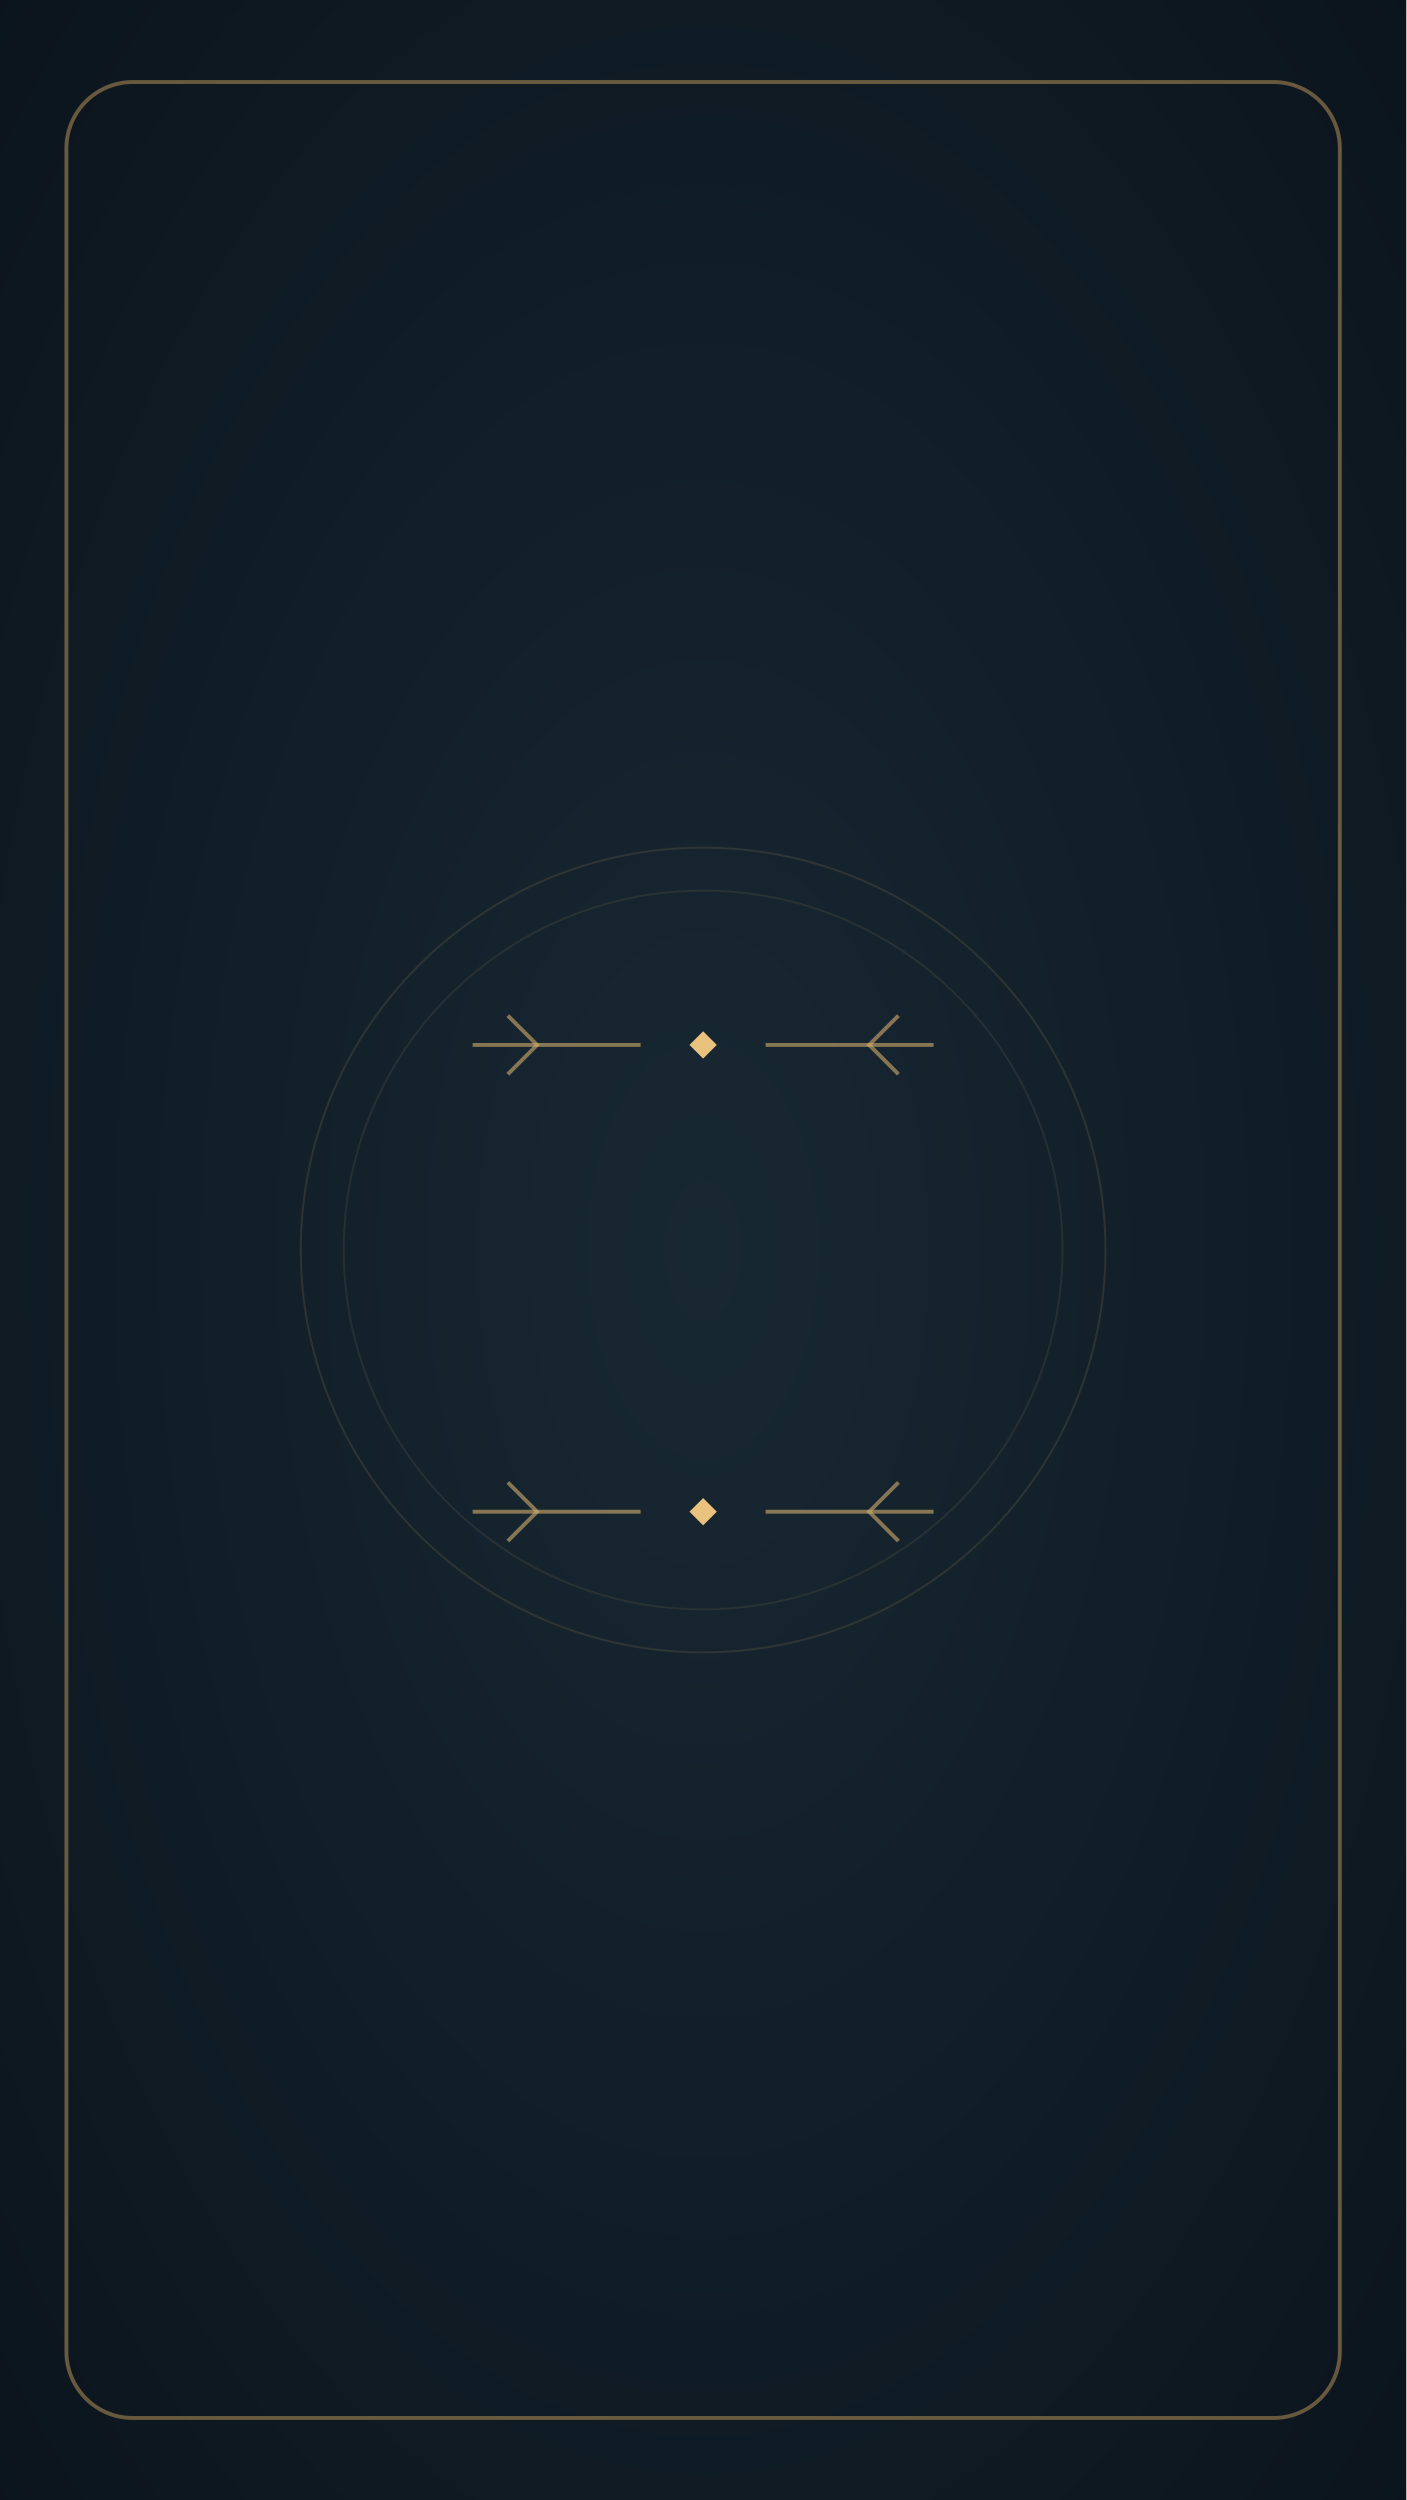
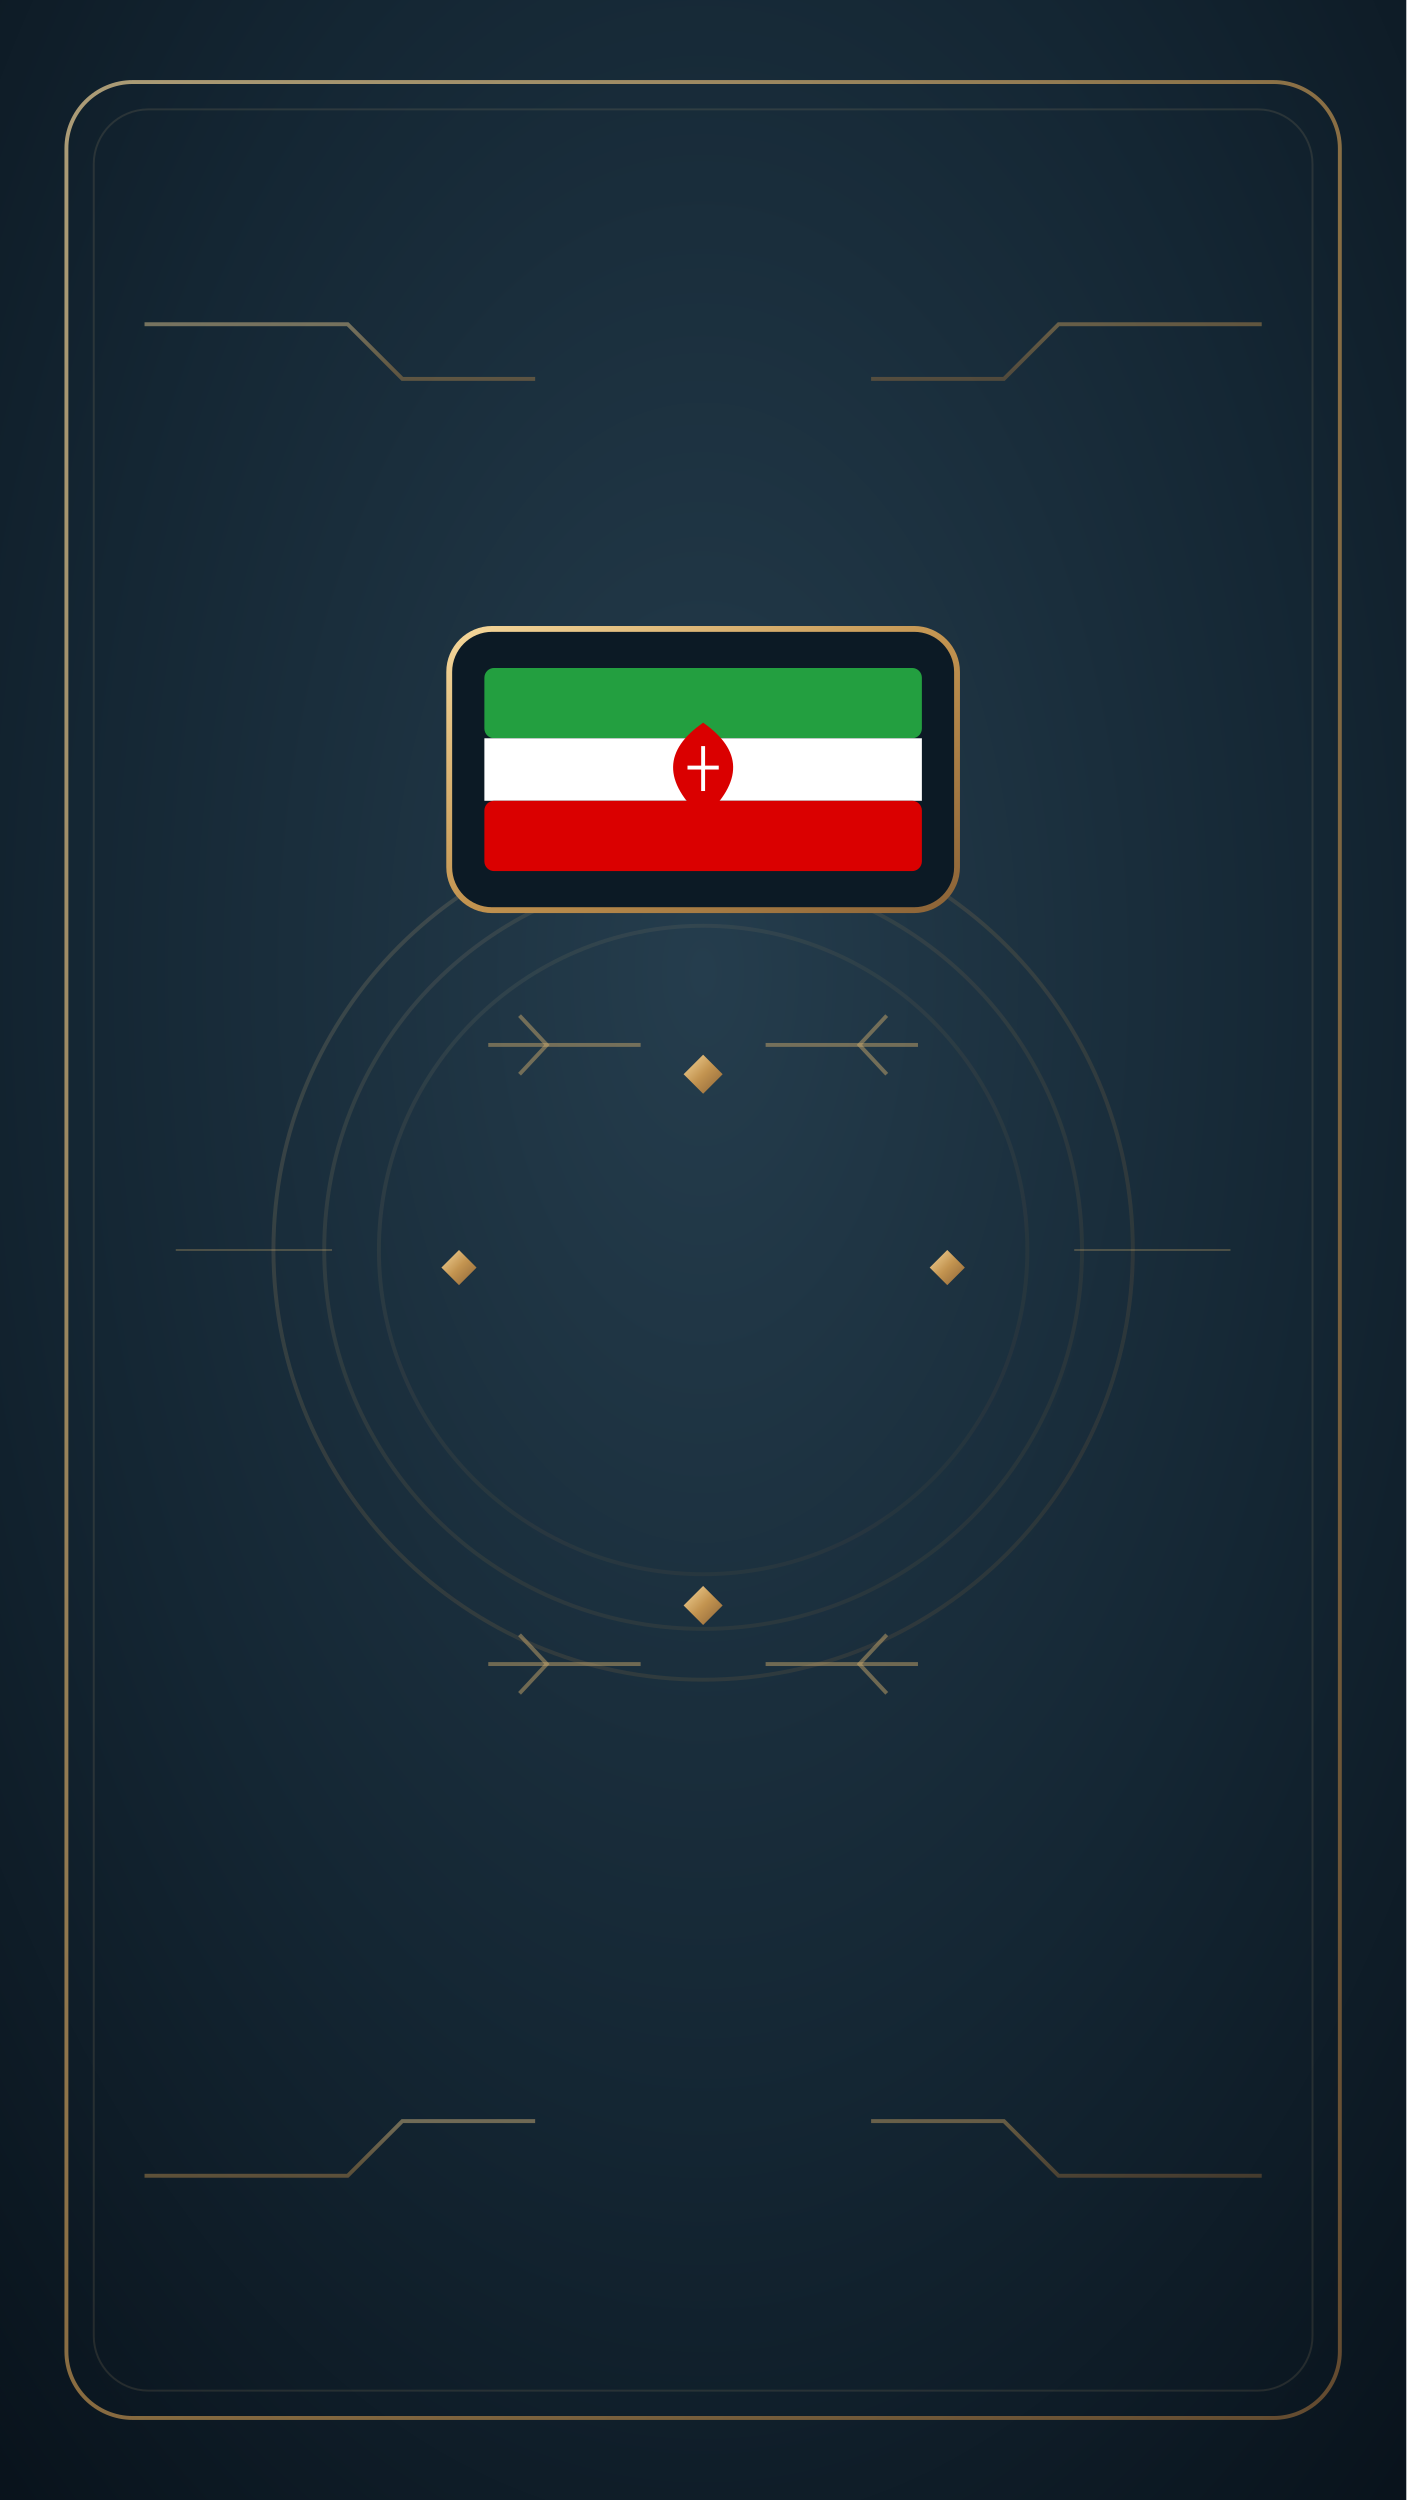
<svg xmlns="http://www.w3.org/2000/svg" width="720" height="1280" viewBox="0 0 720 1280">
  <defs>
-     <radialGradient id="bg" cx="50%" cy="50%" r="72%">
-       <stop offset="0" stop-color="#182833" />
-       <stop offset="1" stop-color="#0b141c" />
+     <radialGradient id="bg" cx="50%" cy="39%" r="78%">
+       <stop offset="0" stop-color="#253d4d" />
+       <stop offset=".58" stop-color="#142633" />
+       <stop offset="1" stop-color="#09131c" />
    </radialGradient>
+     <linearGradient id="gold" x1="0" x2="1" y1="0" y2="1">
+       <stop offset="0" stop-color="#f5d79b" />
+       <stop offset=".5" stop-color="#c39450" />
+       <stop offset="1" stop-color="#8b6337" />
+     </linearGradient>
+     <linearGradient id="flag" x1="0" x2="0" y1="0" y2="1">
+       <stop offset="0" stop-color="#239f40" />
+       <stop offset=".5" stop-color="#ffffff" />
+       <stop offset="1" stop-color="#da0000" />
+     </linearGradient>
  </defs>
  <rect width="720" height="1280" fill="url(#bg)" />
-   <rect x="34" y="42" width="652" height="1196" rx="34" fill="none" stroke="#d0a663" stroke-opacity=".46" stroke-width="2" />
-   <g fill="none" stroke="#d8b270" stroke-opacity=".58" stroke-width="2">
-     <path d="M242 535 H328 M392 535 H478 M242 774 H328 M392 774 H478" />
-     <path d="M260 520 L275 535 L260 550 M460 520 L445 535 L460 550 M260 759 L275 774 L260 789 M460 759 L445 774 L460 789" />
+   <rect x="34" y="42" width="652" height="1196" rx="34" fill="none" stroke="url(#gold)" stroke-opacity=".68" stroke-width="2" />
+   <rect x="48" y="56" width="624" height="1168" rx="28" fill="none" stroke="#e2c18a" stroke-opacity=".12" stroke-width="1" />
+   <g fill="none" stroke="url(#gold)" stroke-opacity=".44" stroke-width="2">
+     <path d="M74 166 H178 L206 194 H274 M646 166 H542 L514 194 H446" />
+     <path d="M74 1114 H178 L206 1086 H274 M646 1114 H542 L514 1086 H446" />
+     <path d="M360 170 V248 M360 1032 V1110" />
+     <circle cx="360" cy="640" r="220" stroke-opacity=".15" />
+     <circle cx="360" cy="640" r="194" stroke-opacity=".11" />
+     <circle cx="360" cy="640" r="166" stroke-opacity=".08" />
  </g>
-   <g fill="#e9c27d">
-     <path d="M360 528 l7 7 -7 7 -7 -7z" />
-     <path d="M360 767 l7 7 -7 7 -7 -7z" />
+   <g transform="translate(360 394)">
+     <rect x="-130" y="-72" width="260" height="144" rx="22" fill="#0c1a25" stroke="url(#gold)" stroke-width="3" />
+     <rect x="-112" y="-52" width="224" height="36" rx="5" fill="#239f40" />
+     <rect x="-112" y="-16" width="224" height="32" fill="#fff" />
+     <rect x="-112" y="16" width="224" height="36" rx="5" fill="#da0000" />
+     <path d="M0 -24 C-20 -10 -21 6 0 25 C21 6 20 -10 0 -24 Z" fill="#da0000" />
+     <path d="M-8 -1 H8 M0 -12 V11" stroke="#fff" stroke-width="2" fill="none" />
  </g>
-   <circle cx="360" cy="640" r="206" fill="none" stroke="#d8b270" stroke-opacity=".13" stroke-width="1" />
-   <circle cx="360" cy="640" r="184" fill="none" stroke="#d8b270" stroke-opacity=".10" stroke-width="1" />
+   <g fill="url(#gold)">
+     <path d="M360 540 l10 10 -10 10 -10 -10z" />
+     <path d="M360 812 l10 10 -10 10 -10 -10z" />
+     <path d="M235 640 l9 9 -9 9 -9 -9z" />
+     <path d="M485 640 l9 9 -9 9 -9 -9z" />
+   </g>
+   <g fill="none" stroke="#d8b270" stroke-opacity=".45" stroke-width="2">
+     <path d="M250 535 H328 M392 535 H470 M250 852 H328 M392 852 H470" />
+     <path d="M266 520 L280 535 L266 550 M454 520 L440 535 L454 550" />
+     <path d="M266 837 L280 852 L266 867 M454 837 L440 852 L454 867" />
+   </g>
+   <path d="M90 640 H170 M550 640 H630" stroke="#d8b270" stroke-opacity=".28" stroke-width="1" />
</svg>
